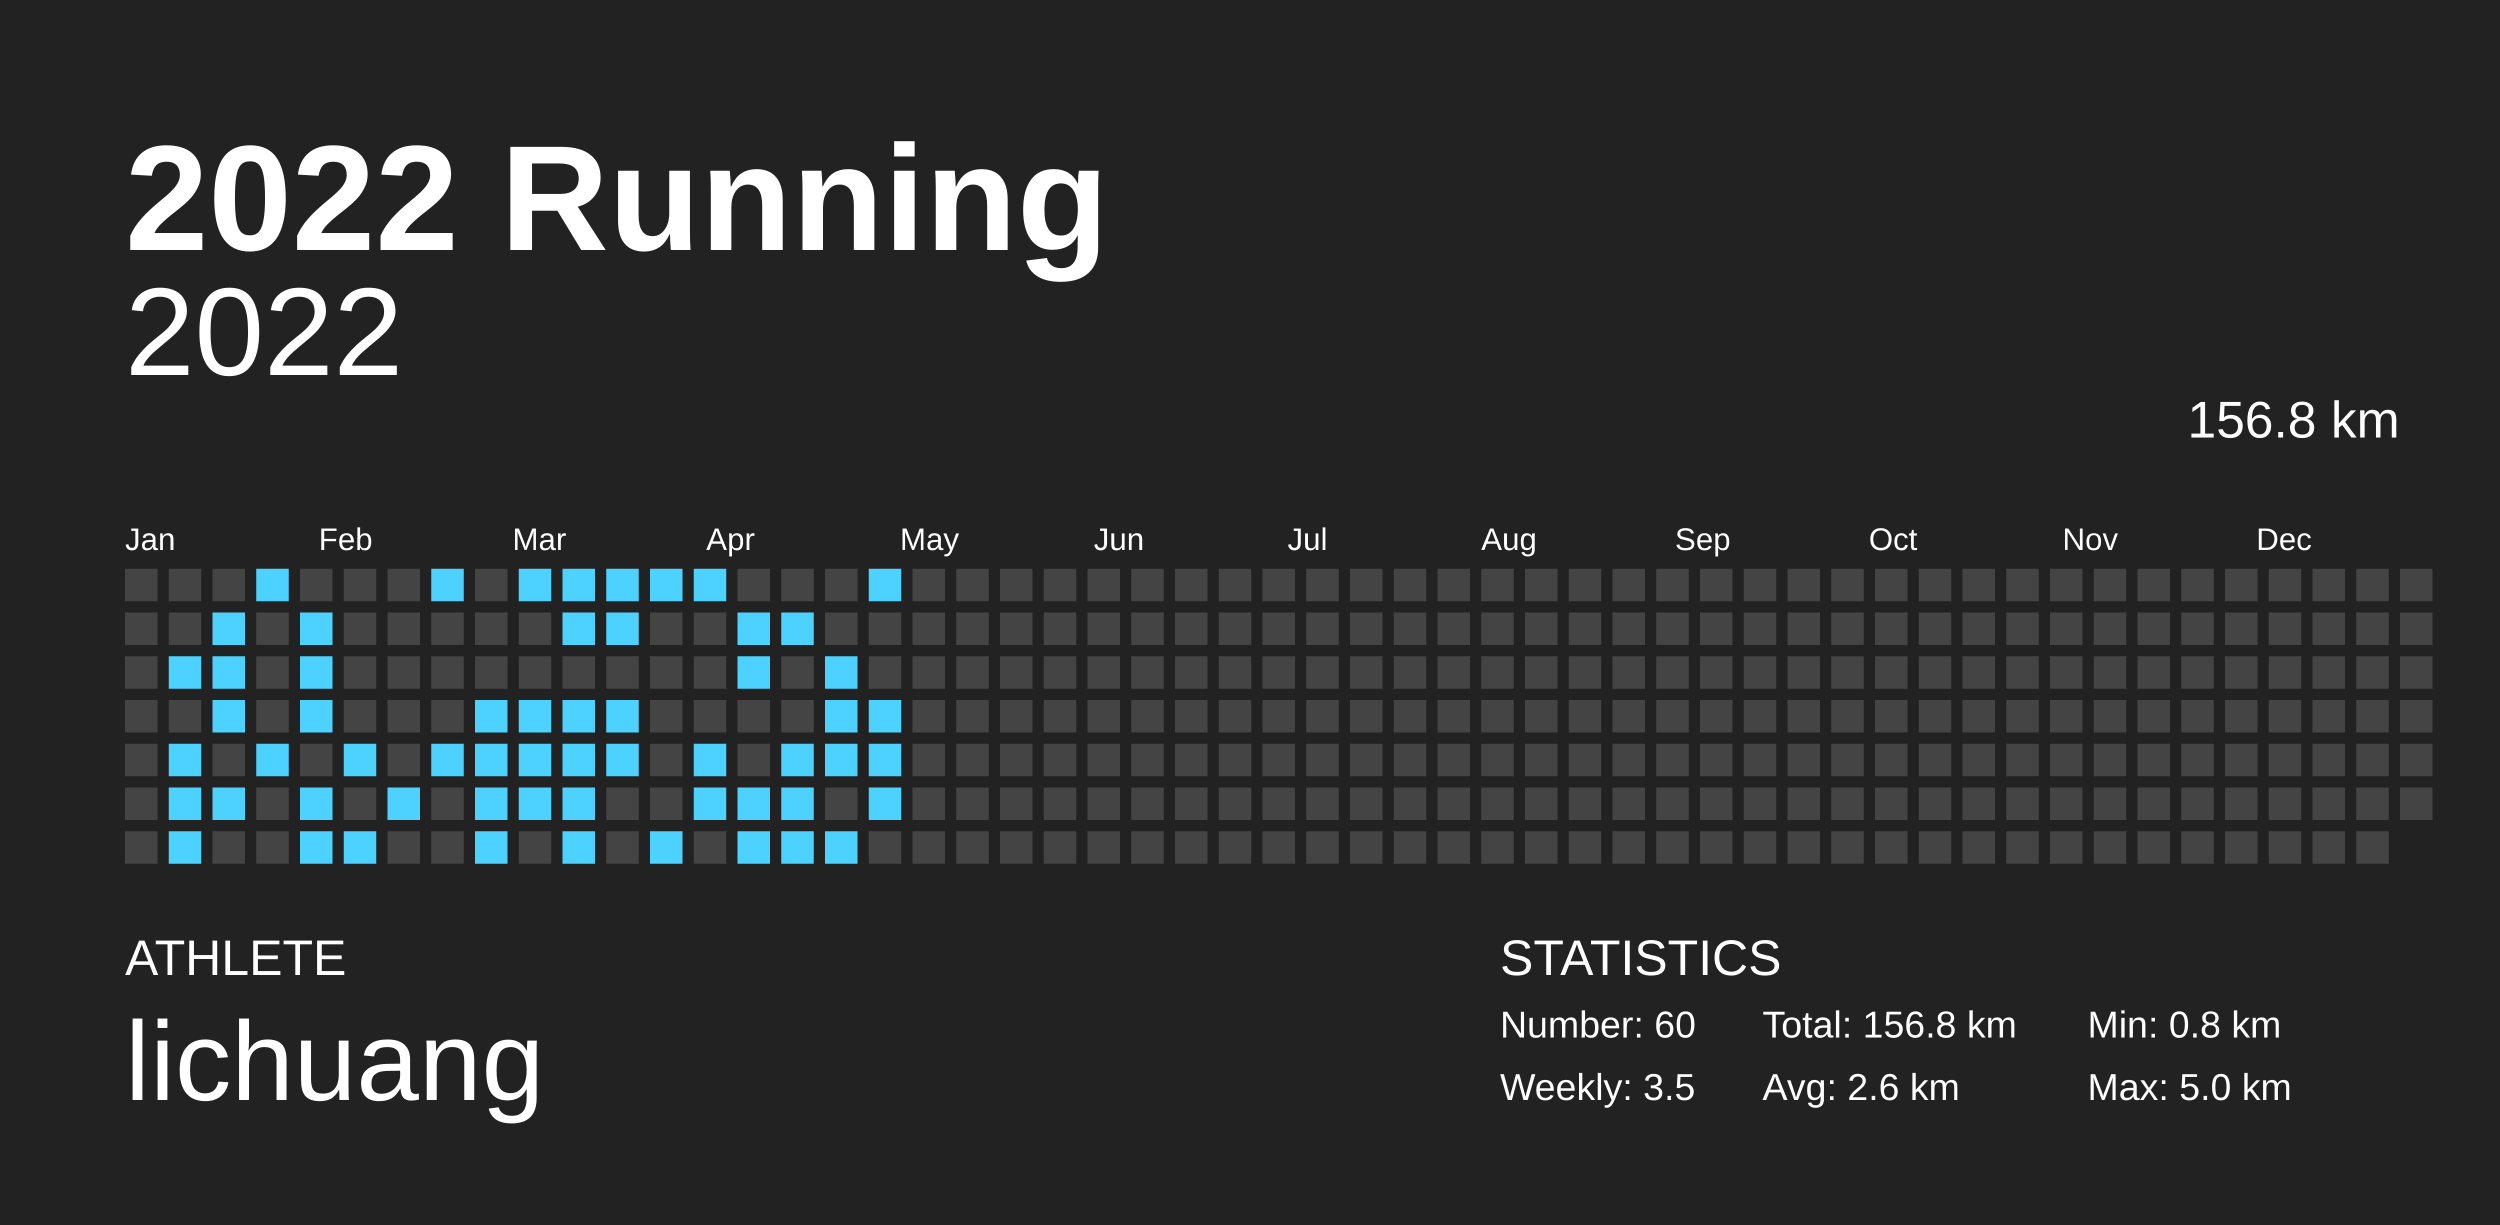
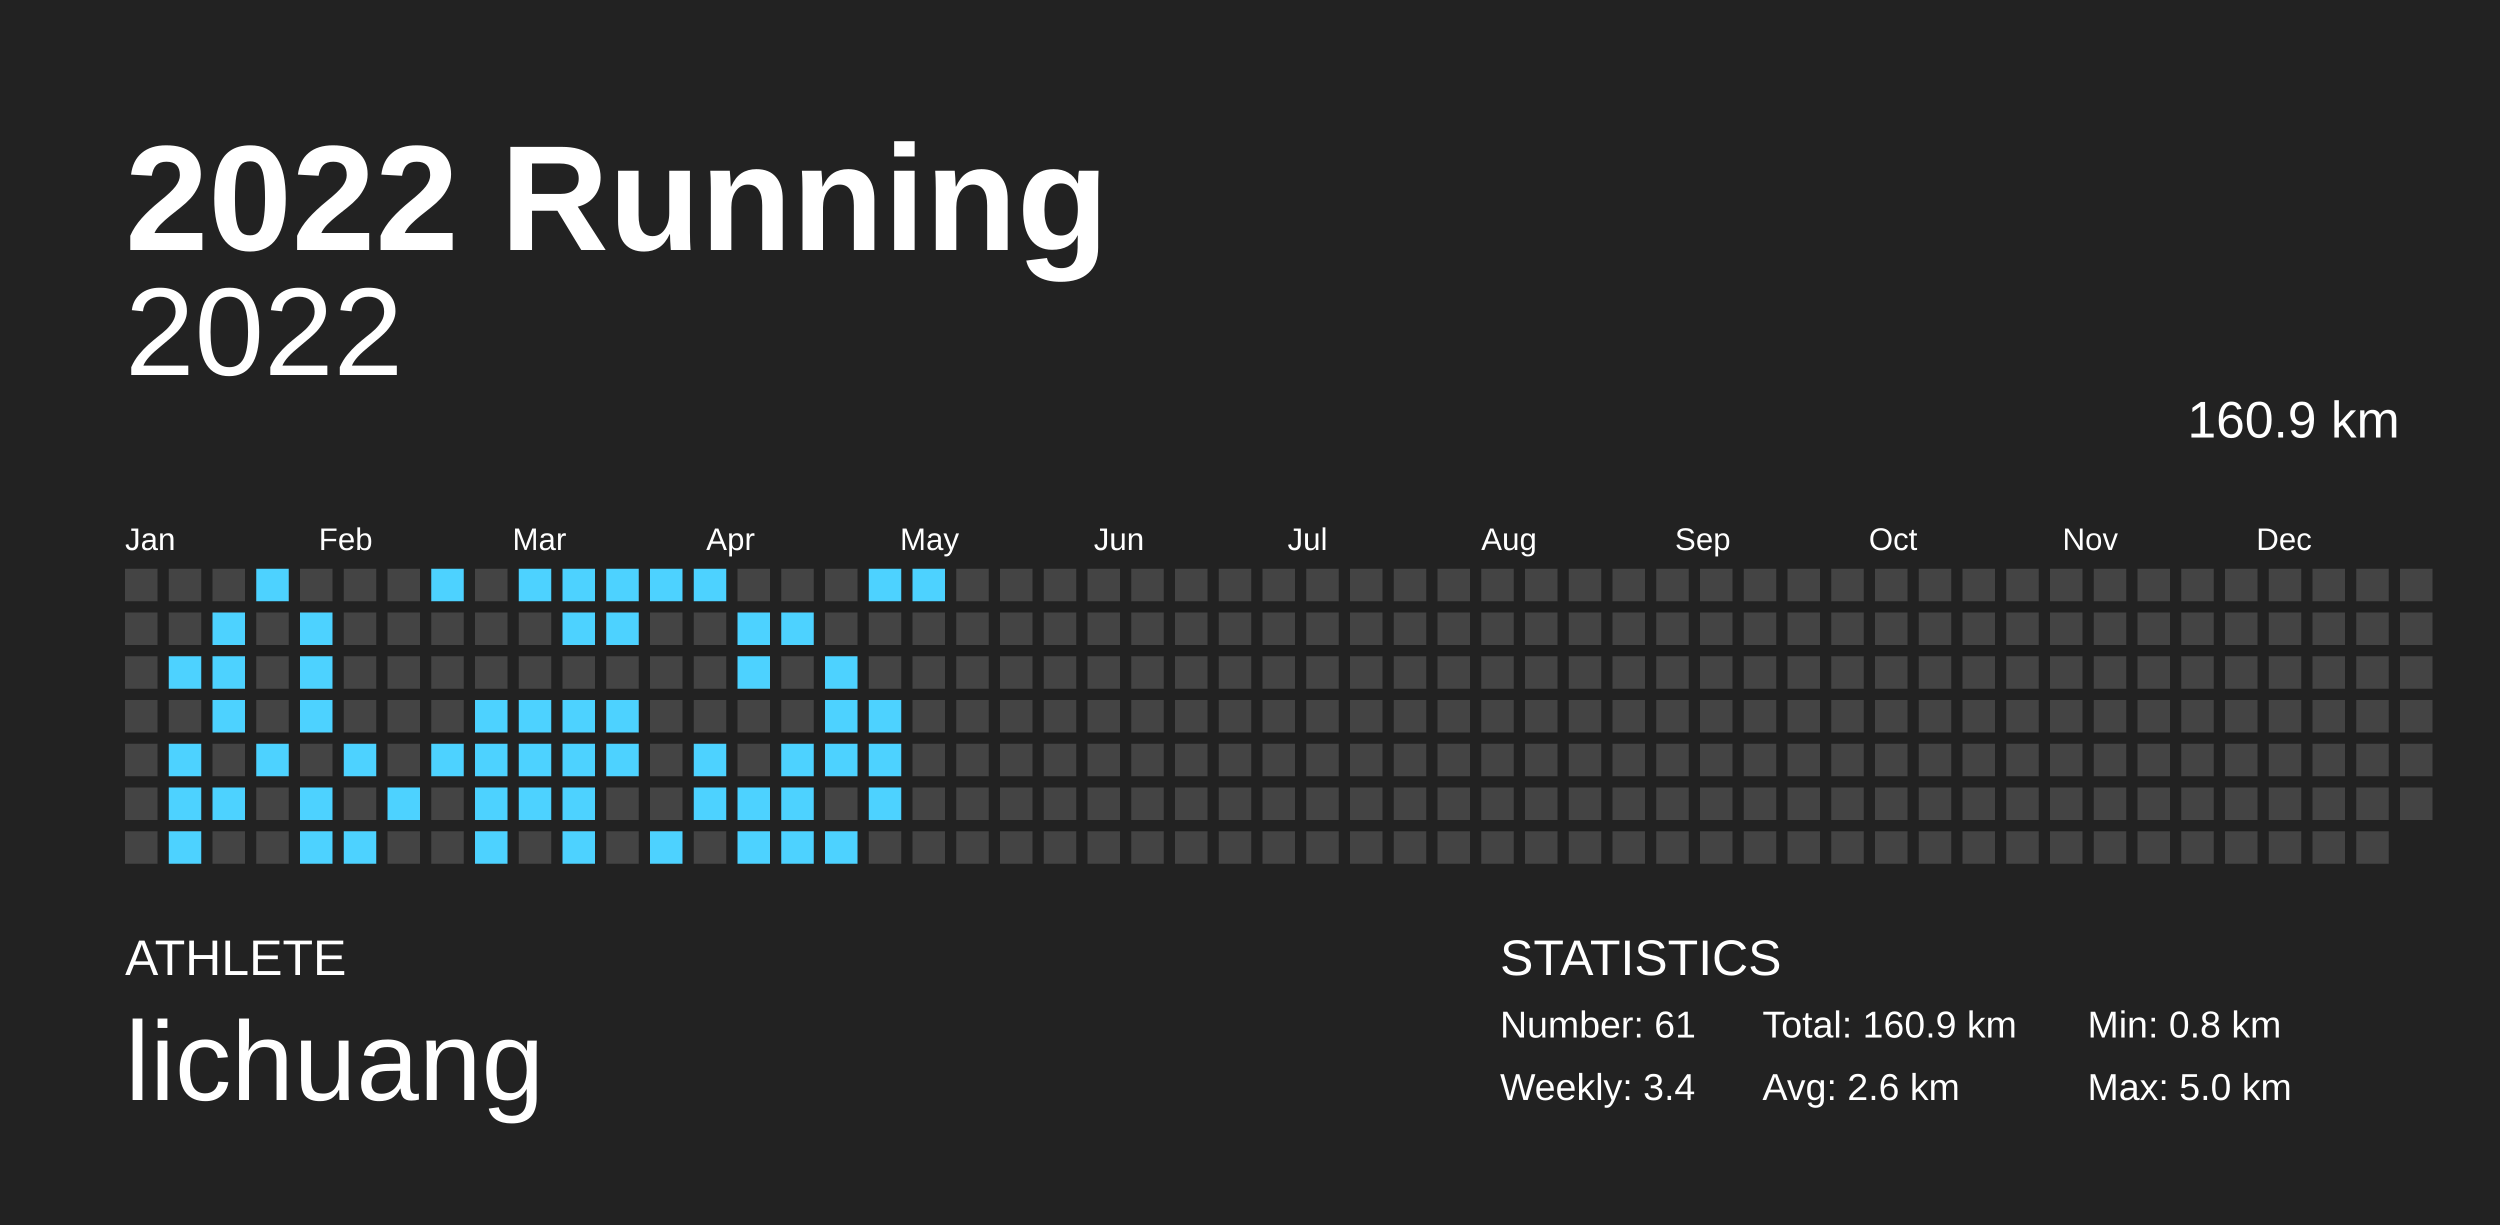
<svg xmlns="http://www.w3.org/2000/svg" baseProfile="full" height="98mm" version="1.1" viewBox="0,0,200,98" width="200mm">
  <defs />
  <rect fill="#222222" height="98" width="200" x="0" y="0" />
  <text fill="#FFFFFF" style="font-size:12px; font-family:Arial; font-weight:bold;" x="10" y="20">2022 Running</text>
  <text fill="#FFFFFF" style="font-size:4px; font-family:Arial" x="10" y="78">ATHLETE</text>
  <text fill="#FFFFFF" style="font-size:9px; font-family:Arial" x="10" y="88">lichuang</text>
  <text fill="#FFFFFF" style="font-size:4px; font-family:Arial" x="120" y="78">STATISTICS</text>
-   <text fill="#FFFFFF" style="font-size:3px; font-family:Arial" x="120" y="83">Number: 60</text>
-   <text fill="#FFFFFF" style="font-size:3px; font-family:Arial" x="120" y="88">Weekly: 3.5</text>
-   <text fill="#FFFFFF" style="font-size:3px; font-family:Arial" x="141" y="83">Total: 156.8 km</text>
+   <text fill="#FFFFFF" style="font-size:3px; font-family:Arial" x="120" y="83">Number: 61</text>
+   <text fill="#FFFFFF" style="font-size:3px; font-family:Arial" x="120" y="88">Weekly: 3.4</text>
+   <text fill="#FFFFFF" style="font-size:3px; font-family:Arial" x="141" y="83">Total: 160.9 km</text>
  <text fill="#FFFFFF" style="font-size:3px; font-family:Arial" x="141" y="88">Avg: 2.6 km</text>
  <text fill="#FFFFFF" style="font-size:3px; font-family:Arial" x="167" y="83">Min: 0.8 km</text>
  <text fill="#FFFFFF" style="font-size:3px; font-family:Arial" x="167" y="88">Max: 5.0 km</text>
  <text alignment-baseline="hanging" fill="#FFFFFF" style="font-size:10.0px; font-family:Arial;" x="10" y="30">2022</text>
-   <text alignment-baseline="hanging" fill="#FFFFFF" style="font-size:4.125px; font-family:Arial;" x="175" y="35">156.8 km</text>
+   <text alignment-baseline="hanging" fill="#FFFFFF" style="font-size:4.125px; font-family:Arial;" x="175" y="35">160.9 km</text>
  <text fill="#FFFFFF" style="font-size:2.5px; font-family:Arial" x="10.0" y="44">Jan</text>
  <text fill="#FFFFFF" style="font-size:2.5px; font-family:Arial" x="25.5" y="44">Feb</text>
  <text fill="#FFFFFF" style="font-size:2.5px; font-family:Arial" x="41.0" y="44">Mar</text>
  <text fill="#FFFFFF" style="font-size:2.5px; font-family:Arial" x="56.5" y="44">Apr</text>
  <text fill="#FFFFFF" style="font-size:2.5px; font-family:Arial" x="72.0" y="44">May</text>
  <text fill="#FFFFFF" style="font-size:2.5px; font-family:Arial" x="87.5" y="44">Jun</text>
  <text fill="#FFFFFF" style="font-size:2.5px; font-family:Arial" x="103.0" y="44">Jul</text>
  <text fill="#FFFFFF" style="font-size:2.5px; font-family:Arial" x="118.5" y="44">Aug</text>
  <text fill="#FFFFFF" style="font-size:2.5px; font-family:Arial" x="134.0" y="44">Sep</text>
  <text fill="#FFFFFF" style="font-size:2.5px; font-family:Arial" x="149.5" y="44">Oct</text>
  <text fill="#FFFFFF" style="font-size:2.5px; font-family:Arial" x="165.0" y="44">Nov</text>
  <text fill="#FFFFFF" style="font-size:2.5px; font-family:Arial" x="180.5" y="44">Dec</text>
  <rect fill="#444444" height="2.6" width="2.6" x="10.0" y="45.5" />
  <rect fill="#444444" height="2.6" width="2.6" x="10.0" y="49.0" />
  <rect fill="#444444" height="2.6" width="2.6" x="10.0" y="52.5" />
  <rect fill="#444444" height="2.6" width="2.6" x="10.0" y="56.0" />
  <rect fill="#444444" height="2.6" width="2.6" x="10.0" y="59.5" />
  <rect fill="#444444" height="2.6" width="2.6" x="10.0" y="63.0" />
  <rect fill="#444444" height="2.6" width="2.6" x="10.0" y="66.5" />
  <rect fill="#444444" height="2.6" width="2.6" x="13.5" y="45.5" />
  <rect fill="#444444" height="2.6" width="2.6" x="13.5" y="49.0" />
  <rect fill="#4dd2ff" height="2.6" width="2.6" x="13.5" y="52.5" />
  <rect fill="#444444" height="2.6" width="2.6" x="13.5" y="56.0" />
  <rect fill="#4dd2ff" height="2.6" width="2.6" x="13.5" y="59.5" />
  <rect fill="#4dd2ff" height="2.6" width="2.6" x="13.5" y="63.0" />
  <rect fill="#4dd2ff" height="2.6" width="2.6" x="13.5" y="66.5" />
  <rect fill="#444444" height="2.6" width="2.6" x="17.0" y="45.5" />
  <rect fill="#4dd2ff" height="2.6" width="2.6" x="17.0" y="49.0" />
  <rect fill="#4dd2ff" height="2.6" width="2.6" x="17.0" y="52.5" />
  <rect fill="#4dd2ff" height="2.6" width="2.6" x="17.0" y="56.0" />
  <rect fill="#444444" height="2.6" width="2.6" x="17.0" y="59.5" />
  <rect fill="#4dd2ff" height="2.6" width="2.6" x="17.0" y="63.0" />
  <rect fill="#444444" height="2.6" width="2.6" x="17.0" y="66.5" />
  <rect fill="#4dd2ff" height="2.6" width="2.6" x="20.5" y="45.5" />
  <rect fill="#444444" height="2.6" width="2.6" x="20.5" y="49.0" />
  <rect fill="#444444" height="2.6" width="2.6" x="20.5" y="52.5" />
  <rect fill="#444444" height="2.6" width="2.6" x="20.5" y="56.0" />
  <rect fill="#4dd2ff" height="2.6" width="2.6" x="20.5" y="59.5" />
  <rect fill="#444444" height="2.6" width="2.6" x="20.5" y="63.0" />
  <rect fill="#444444" height="2.6" width="2.6" x="20.5" y="66.5" />
  <rect fill="#444444" height="2.6" width="2.6" x="24.0" y="45.5" />
  <rect fill="#4dd2ff" height="2.6" width="2.6" x="24.0" y="49.0" />
  <rect fill="#4dd2ff" height="2.6" width="2.6" x="24.0" y="52.5" />
  <rect fill="#4dd2ff" height="2.6" width="2.6" x="24.0" y="56.0" />
  <rect fill="#444444" height="2.6" width="2.6" x="24.0" y="59.5" />
  <rect fill="#4dd2ff" height="2.6" width="2.6" x="24.0" y="63.0" />
  <rect fill="#4dd2ff" height="2.6" width="2.6" x="24.0" y="66.5" />
  <rect fill="#444444" height="2.6" width="2.6" x="27.5" y="45.5" />
  <rect fill="#444444" height="2.6" width="2.6" x="27.5" y="49.0" />
  <rect fill="#444444" height="2.6" width="2.6" x="27.5" y="52.5" />
  <rect fill="#444444" height="2.6" width="2.6" x="27.5" y="56.0" />
  <rect fill="#4dd2ff" height="2.6" width="2.6" x="27.5" y="59.5" />
  <rect fill="#444444" height="2.6" width="2.6" x="27.5" y="63.0" />
  <rect fill="#4dd2ff" height="2.6" width="2.6" x="27.5" y="66.5" />
  <rect fill="#444444" height="2.6" width="2.6" x="31.0" y="45.5" />
  <rect fill="#444444" height="2.6" width="2.6" x="31.0" y="49.0" />
  <rect fill="#444444" height="2.6" width="2.6" x="31.0" y="52.5" />
  <rect fill="#444444" height="2.6" width="2.6" x="31.0" y="56.0" />
  <rect fill="#444444" height="2.6" width="2.6" x="31.0" y="59.5" />
  <rect fill="#4dd2ff" height="2.6" width="2.6" x="31.0" y="63.0" />
  <rect fill="#444444" height="2.6" width="2.6" x="31.0" y="66.5" />
  <rect fill="#4dd2ff" height="2.6" width="2.6" x="34.5" y="45.5" />
  <rect fill="#444444" height="2.6" width="2.6" x="34.5" y="49.0" />
  <rect fill="#444444" height="2.6" width="2.6" x="34.5" y="52.5" />
  <rect fill="#444444" height="2.6" width="2.6" x="34.5" y="56.0" />
  <rect fill="#4dd2ff" height="2.6" width="2.6" x="34.5" y="59.5" />
  <rect fill="#444444" height="2.6" width="2.6" x="34.5" y="63.0" />
  <rect fill="#444444" height="2.6" width="2.6" x="34.5" y="66.5" />
  <rect fill="#444444" height="2.6" width="2.6" x="38.0" y="45.5" />
  <rect fill="#444444" height="2.6" width="2.6" x="38.0" y="49.0" />
  <rect fill="#444444" height="2.6" width="2.6" x="38.0" y="52.5" />
  <rect fill="#4dd2ff" height="2.6" width="2.6" x="38.0" y="56.0" />
  <rect fill="#4dd2ff" height="2.6" width="2.6" x="38.0" y="59.5" />
  <rect fill="#4dd2ff" height="2.6" width="2.6" x="38.0" y="63.0" />
  <rect fill="#4dd2ff" height="2.6" width="2.6" x="38.0" y="66.5" />
  <rect fill="#4dd2ff" height="2.6" width="2.6" x="41.5" y="45.5" />
  <rect fill="#444444" height="2.6" width="2.6" x="41.5" y="49.0" />
  <rect fill="#444444" height="2.6" width="2.6" x="41.5" y="52.5" />
  <rect fill="#4dd2ff" height="2.6" width="2.6" x="41.5" y="56.0" />
  <rect fill="#4dd2ff" height="2.6" width="2.6" x="41.5" y="59.5" />
  <rect fill="#4dd2ff" height="2.6" width="2.6" x="41.5" y="63.0" />
  <rect fill="#444444" height="2.6" width="2.6" x="41.5" y="66.5" />
  <rect fill="#4dd2ff" height="2.6" width="2.6" x="45.0" y="45.5" />
  <rect fill="#4dd2ff" height="2.6" width="2.6" x="45.0" y="49.0" />
  <rect fill="#444444" height="2.6" width="2.6" x="45.0" y="52.5" />
  <rect fill="#4dd2ff" height="2.6" width="2.6" x="45.0" y="56.0" />
  <rect fill="#4dd2ff" height="2.6" width="2.6" x="45.0" y="59.5" />
  <rect fill="#4dd2ff" height="2.6" width="2.6" x="45.0" y="63.0" />
  <rect fill="#4dd2ff" height="2.6" width="2.6" x="45.0" y="66.5" />
  <rect fill="#4dd2ff" height="2.6" width="2.6" x="48.5" y="45.5" />
  <rect fill="#4dd2ff" height="2.6" width="2.6" x="48.5" y="49.0" />
  <rect fill="#444444" height="2.6" width="2.6" x="48.5" y="52.5" />
  <rect fill="#4dd2ff" height="2.6" width="2.6" x="48.5" y="56.0" />
  <rect fill="#4dd2ff" height="2.6" width="2.6" x="48.5" y="59.5" />
  <rect fill="#444444" height="2.6" width="2.6" x="48.5" y="63.0" />
  <rect fill="#444444" height="2.6" width="2.6" x="48.5" y="66.5" />
  <rect fill="#4dd2ff" height="2.6" width="2.6" x="52.0" y="45.5" />
  <rect fill="#444444" height="2.6" width="2.6" x="52.0" y="49.0" />
  <rect fill="#444444" height="2.6" width="2.6" x="52.0" y="52.5" />
  <rect fill="#444444" height="2.6" width="2.6" x="52.0" y="56.0" />
  <rect fill="#444444" height="2.6" width="2.6" x="52.0" y="59.5" />
  <rect fill="#444444" height="2.6" width="2.6" x="52.0" y="63.0" />
  <rect fill="#4dd2ff" height="2.6" width="2.6" x="52.0" y="66.5" />
  <rect fill="#4dd2ff" height="2.6" width="2.6" x="55.5" y="45.5" />
  <rect fill="#444444" height="2.6" width="2.6" x="55.5" y="49.0" />
  <rect fill="#444444" height="2.6" width="2.6" x="55.5" y="52.5" />
  <rect fill="#444444" height="2.6" width="2.6" x="55.5" y="56.0" />
  <rect fill="#4dd2ff" height="2.6" width="2.6" x="55.5" y="59.5" />
  <rect fill="#4dd2ff" height="2.6" width="2.6" x="55.5" y="63.0" />
  <rect fill="#444444" height="2.6" width="2.6" x="55.5" y="66.5" />
  <rect fill="#444444" height="2.6" width="2.6" x="59.0" y="45.5" />
  <rect fill="#4dd2ff" height="2.6" width="2.6" x="59.0" y="49.0" />
  <rect fill="#4dd2ff" height="2.6" width="2.6" x="59.0" y="52.5" />
  <rect fill="#444444" height="2.6" width="2.6" x="59.0" y="56.0" />
  <rect fill="#444444" height="2.6" width="2.6" x="59.0" y="59.5" />
  <rect fill="#4dd2ff" height="2.6" width="2.6" x="59.0" y="63.0" />
  <rect fill="#4dd2ff" height="2.6" width="2.6" x="59.0" y="66.5" />
  <rect fill="#444444" height="2.6" width="2.6" x="62.5" y="45.5" />
  <rect fill="#4dd2ff" height="2.6" width="2.6" x="62.5" y="49.0" />
  <rect fill="#444444" height="2.6" width="2.6" x="62.5" y="52.5" />
  <rect fill="#444444" height="2.6" width="2.6" x="62.5" y="56.0" />
  <rect fill="#4dd2ff" height="2.6" width="2.6" x="62.5" y="59.5" />
  <rect fill="#4dd2ff" height="2.6" width="2.6" x="62.5" y="63.0" />
  <rect fill="#4dd2ff" height="2.6" width="2.6" x="62.5" y="66.5" />
  <rect fill="#444444" height="2.6" width="2.6" x="66.0" y="45.5" />
  <rect fill="#444444" height="2.6" width="2.6" x="66.0" y="49.0" />
  <rect fill="#4dd2ff" height="2.6" width="2.6" x="66.0" y="52.5" />
  <rect fill="#4dd2ff" height="2.6" width="2.6" x="66.0" y="56.0" />
  <rect fill="#4dd2ff" height="2.6" width="2.6" x="66.0" y="59.5" />
  <rect fill="#444444" height="2.6" width="2.6" x="66.0" y="63.0" />
  <rect fill="#4dd2ff" height="2.6" width="2.6" x="66.0" y="66.5" />
  <rect fill="#4dd2ff" height="2.6" width="2.6" x="69.5" y="45.5" />
  <rect fill="#444444" height="2.6" width="2.6" x="69.5" y="49.0" />
  <rect fill="#444444" height="2.6" width="2.6" x="69.5" y="52.5" />
  <rect fill="#4dd2ff" height="2.6" width="2.6" x="69.5" y="56.0" />
  <rect fill="#4dd2ff" height="2.6" width="2.6" x="69.5" y="59.5" />
  <rect fill="#4dd2ff" height="2.6" width="2.6" x="69.5" y="63.0" />
  <rect fill="#444444" height="2.6" width="2.6" x="69.5" y="66.5" />
-   <rect fill="#444444" height="2.6" width="2.6" x="73.0" y="45.5" />
+   <rect fill="#4dd2ff" height="2.6" width="2.6" x="73.0" y="45.5" />
  <rect fill="#444444" height="2.6" width="2.6" x="73.0" y="49.0" />
  <rect fill="#444444" height="2.6" width="2.6" x="73.0" y="52.5" />
  <rect fill="#444444" height="2.6" width="2.6" x="73.0" y="56.0" />
  <rect fill="#444444" height="2.6" width="2.6" x="73.0" y="59.5" />
  <rect fill="#444444" height="2.6" width="2.6" x="73.0" y="63.0" />
  <rect fill="#444444" height="2.6" width="2.6" x="73.0" y="66.5" />
  <rect fill="#444444" height="2.6" width="2.6" x="76.5" y="45.5" />
  <rect fill="#444444" height="2.6" width="2.6" x="76.5" y="49.0" />
  <rect fill="#444444" height="2.6" width="2.6" x="76.5" y="52.5" />
  <rect fill="#444444" height="2.6" width="2.6" x="76.5" y="56.0" />
  <rect fill="#444444" height="2.6" width="2.6" x="76.5" y="59.5" />
  <rect fill="#444444" height="2.6" width="2.6" x="76.5" y="63.0" />
  <rect fill="#444444" height="2.6" width="2.6" x="76.5" y="66.5" />
  <rect fill="#444444" height="2.6" width="2.6" x="80.0" y="45.5" />
  <rect fill="#444444" height="2.6" width="2.6" x="80.0" y="49.0" />
  <rect fill="#444444" height="2.6" width="2.6" x="80.0" y="52.5" />
  <rect fill="#444444" height="2.6" width="2.6" x="80.0" y="56.0" />
  <rect fill="#444444" height="2.6" width="2.6" x="80.0" y="59.5" />
  <rect fill="#444444" height="2.6" width="2.6" x="80.0" y="63.0" />
  <rect fill="#444444" height="2.6" width="2.6" x="80.0" y="66.5" />
  <rect fill="#444444" height="2.6" width="2.6" x="83.5" y="45.5" />
  <rect fill="#444444" height="2.6" width="2.6" x="83.5" y="49.0" />
  <rect fill="#444444" height="2.6" width="2.6" x="83.5" y="52.5" />
  <rect fill="#444444" height="2.6" width="2.6" x="83.5" y="56.0" />
  <rect fill="#444444" height="2.6" width="2.6" x="83.5" y="59.5" />
  <rect fill="#444444" height="2.6" width="2.6" x="83.5" y="63.0" />
  <rect fill="#444444" height="2.6" width="2.6" x="83.5" y="66.5" />
  <rect fill="#444444" height="2.6" width="2.6" x="87.0" y="45.5" />
  <rect fill="#444444" height="2.6" width="2.6" x="87.0" y="49.0" />
  <rect fill="#444444" height="2.6" width="2.6" x="87.0" y="52.5" />
  <rect fill="#444444" height="2.6" width="2.6" x="87.0" y="56.0" />
  <rect fill="#444444" height="2.6" width="2.6" x="87.0" y="59.5" />
  <rect fill="#444444" height="2.6" width="2.6" x="87.0" y="63.0" />
  <rect fill="#444444" height="2.6" width="2.6" x="87.0" y="66.5" />
  <rect fill="#444444" height="2.6" width="2.6" x="90.5" y="45.5" />
  <rect fill="#444444" height="2.6" width="2.6" x="90.5" y="49.0" />
  <rect fill="#444444" height="2.6" width="2.6" x="90.5" y="52.5" />
  <rect fill="#444444" height="2.6" width="2.6" x="90.5" y="56.0" />
  <rect fill="#444444" height="2.6" width="2.6" x="90.5" y="59.5" />
  <rect fill="#444444" height="2.6" width="2.6" x="90.5" y="63.0" />
  <rect fill="#444444" height="2.6" width="2.6" x="90.5" y="66.5" />
  <rect fill="#444444" height="2.6" width="2.6" x="94.0" y="45.5" />
  <rect fill="#444444" height="2.6" width="2.6" x="94.0" y="49.0" />
  <rect fill="#444444" height="2.6" width="2.6" x="94.0" y="52.5" />
  <rect fill="#444444" height="2.6" width="2.6" x="94.0" y="56.0" />
  <rect fill="#444444" height="2.6" width="2.6" x="94.0" y="59.5" />
  <rect fill="#444444" height="2.6" width="2.6" x="94.0" y="63.0" />
  <rect fill="#444444" height="2.6" width="2.6" x="94.0" y="66.5" />
  <rect fill="#444444" height="2.6" width="2.6" x="97.5" y="45.5" />
  <rect fill="#444444" height="2.6" width="2.6" x="97.5" y="49.0" />
  <rect fill="#444444" height="2.6" width="2.6" x="97.5" y="52.5" />
  <rect fill="#444444" height="2.6" width="2.6" x="97.5" y="56.0" />
  <rect fill="#444444" height="2.6" width="2.6" x="97.5" y="59.5" />
  <rect fill="#444444" height="2.6" width="2.6" x="97.5" y="63.0" />
  <rect fill="#444444" height="2.6" width="2.6" x="97.5" y="66.5" />
  <rect fill="#444444" height="2.6" width="2.6" x="101.0" y="45.5" />
  <rect fill="#444444" height="2.6" width="2.6" x="101.0" y="49.0" />
  <rect fill="#444444" height="2.6" width="2.6" x="101.0" y="52.5" />
  <rect fill="#444444" height="2.6" width="2.6" x="101.0" y="56.0" />
  <rect fill="#444444" height="2.6" width="2.6" x="101.0" y="59.5" />
  <rect fill="#444444" height="2.6" width="2.6" x="101.0" y="63.0" />
  <rect fill="#444444" height="2.6" width="2.6" x="101.0" y="66.5" />
  <rect fill="#444444" height="2.6" width="2.6" x="104.5" y="45.5" />
  <rect fill="#444444" height="2.6" width="2.6" x="104.5" y="49.0" />
  <rect fill="#444444" height="2.6" width="2.6" x="104.5" y="52.5" />
  <rect fill="#444444" height="2.6" width="2.6" x="104.5" y="56.0" />
  <rect fill="#444444" height="2.6" width="2.6" x="104.5" y="59.5" />
  <rect fill="#444444" height="2.6" width="2.6" x="104.5" y="63.0" />
  <rect fill="#444444" height="2.6" width="2.6" x="104.5" y="66.5" />
  <rect fill="#444444" height="2.6" width="2.6" x="108.0" y="45.5" />
  <rect fill="#444444" height="2.6" width="2.6" x="108.0" y="49.0" />
  <rect fill="#444444" height="2.6" width="2.6" x="108.0" y="52.5" />
  <rect fill="#444444" height="2.6" width="2.6" x="108.0" y="56.0" />
  <rect fill="#444444" height="2.6" width="2.6" x="108.0" y="59.5" />
  <rect fill="#444444" height="2.6" width="2.6" x="108.0" y="63.0" />
  <rect fill="#444444" height="2.6" width="2.6" x="108.0" y="66.5" />
  <rect fill="#444444" height="2.6" width="2.6" x="111.5" y="45.5" />
  <rect fill="#444444" height="2.6" width="2.6" x="111.5" y="49.0" />
  <rect fill="#444444" height="2.6" width="2.6" x="111.5" y="52.5" />
  <rect fill="#444444" height="2.6" width="2.6" x="111.5" y="56.0" />
  <rect fill="#444444" height="2.6" width="2.6" x="111.5" y="59.5" />
  <rect fill="#444444" height="2.6" width="2.6" x="111.5" y="63.0" />
  <rect fill="#444444" height="2.6" width="2.6" x="111.5" y="66.5" />
  <rect fill="#444444" height="2.6" width="2.6" x="115.0" y="45.5" />
  <rect fill="#444444" height="2.6" width="2.6" x="115.0" y="49.0" />
  <rect fill="#444444" height="2.6" width="2.6" x="115.0" y="52.5" />
  <rect fill="#444444" height="2.6" width="2.6" x="115.0" y="56.0" />
  <rect fill="#444444" height="2.6" width="2.6" x="115.0" y="59.5" />
  <rect fill="#444444" height="2.6" width="2.6" x="115.0" y="63.0" />
  <rect fill="#444444" height="2.6" width="2.6" x="115.0" y="66.5" />
  <rect fill="#444444" height="2.6" width="2.6" x="118.5" y="45.5" />
  <rect fill="#444444" height="2.6" width="2.6" x="118.5" y="49.0" />
  <rect fill="#444444" height="2.6" width="2.6" x="118.5" y="52.5" />
  <rect fill="#444444" height="2.6" width="2.6" x="118.5" y="56.0" />
  <rect fill="#444444" height="2.6" width="2.6" x="118.5" y="59.5" />
  <rect fill="#444444" height="2.6" width="2.6" x="118.5" y="63.0" />
  <rect fill="#444444" height="2.6" width="2.6" x="118.5" y="66.5" />
  <rect fill="#444444" height="2.6" width="2.6" x="122.0" y="45.5" />
  <rect fill="#444444" height="2.6" width="2.6" x="122.0" y="49.0" />
  <rect fill="#444444" height="2.6" width="2.6" x="122.0" y="52.5" />
  <rect fill="#444444" height="2.6" width="2.6" x="122.0" y="56.0" />
  <rect fill="#444444" height="2.6" width="2.6" x="122.0" y="59.5" />
  <rect fill="#444444" height="2.6" width="2.6" x="122.0" y="63.0" />
  <rect fill="#444444" height="2.6" width="2.6" x="122.0" y="66.5" />
  <rect fill="#444444" height="2.6" width="2.6" x="125.5" y="45.5" />
  <rect fill="#444444" height="2.6" width="2.6" x="125.5" y="49.0" />
  <rect fill="#444444" height="2.6" width="2.6" x="125.5" y="52.5" />
  <rect fill="#444444" height="2.6" width="2.6" x="125.5" y="56.0" />
  <rect fill="#444444" height="2.6" width="2.6" x="125.5" y="59.5" />
  <rect fill="#444444" height="2.6" width="2.6" x="125.5" y="63.0" />
  <rect fill="#444444" height="2.6" width="2.6" x="125.5" y="66.5" />
  <rect fill="#444444" height="2.6" width="2.6" x="129.0" y="45.5" />
  <rect fill="#444444" height="2.6" width="2.6" x="129.0" y="49.0" />
  <rect fill="#444444" height="2.6" width="2.6" x="129.0" y="52.5" />
  <rect fill="#444444" height="2.6" width="2.6" x="129.0" y="56.0" />
  <rect fill="#444444" height="2.6" width="2.6" x="129.0" y="59.5" />
  <rect fill="#444444" height="2.6" width="2.6" x="129.0" y="63.0" />
  <rect fill="#444444" height="2.6" width="2.6" x="129.0" y="66.5" />
  <rect fill="#444444" height="2.6" width="2.6" x="132.5" y="45.5" />
  <rect fill="#444444" height="2.6" width="2.6" x="132.5" y="49.0" />
  <rect fill="#444444" height="2.6" width="2.6" x="132.5" y="52.5" />
  <rect fill="#444444" height="2.6" width="2.6" x="132.5" y="56.0" />
  <rect fill="#444444" height="2.6" width="2.6" x="132.5" y="59.5" />
  <rect fill="#444444" height="2.6" width="2.6" x="132.5" y="63.0" />
  <rect fill="#444444" height="2.6" width="2.6" x="132.5" y="66.5" />
  <rect fill="#444444" height="2.6" width="2.6" x="136.0" y="45.5" />
  <rect fill="#444444" height="2.6" width="2.6" x="136.0" y="49.0" />
  <rect fill="#444444" height="2.6" width="2.6" x="136.0" y="52.5" />
  <rect fill="#444444" height="2.6" width="2.6" x="136.0" y="56.0" />
  <rect fill="#444444" height="2.6" width="2.6" x="136.0" y="59.5" />
  <rect fill="#444444" height="2.6" width="2.6" x="136.0" y="63.0" />
  <rect fill="#444444" height="2.6" width="2.6" x="136.0" y="66.5" />
  <rect fill="#444444" height="2.6" width="2.6" x="139.5" y="45.5" />
  <rect fill="#444444" height="2.6" width="2.6" x="139.5" y="49.0" />
  <rect fill="#444444" height="2.6" width="2.6" x="139.5" y="52.5" />
  <rect fill="#444444" height="2.6" width="2.6" x="139.5" y="56.0" />
  <rect fill="#444444" height="2.6" width="2.6" x="139.5" y="59.5" />
  <rect fill="#444444" height="2.6" width="2.6" x="139.5" y="63.0" />
  <rect fill="#444444" height="2.6" width="2.6" x="139.5" y="66.5" />
  <rect fill="#444444" height="2.6" width="2.6" x="143.0" y="45.5" />
  <rect fill="#444444" height="2.6" width="2.6" x="143.0" y="49.0" />
  <rect fill="#444444" height="2.6" width="2.6" x="143.0" y="52.5" />
  <rect fill="#444444" height="2.6" width="2.6" x="143.0" y="56.0" />
  <rect fill="#444444" height="2.6" width="2.6" x="143.0" y="59.5" />
  <rect fill="#444444" height="2.6" width="2.6" x="143.0" y="63.0" />
  <rect fill="#444444" height="2.6" width="2.6" x="143.0" y="66.5" />
  <rect fill="#444444" height="2.6" width="2.6" x="146.5" y="45.5" />
  <rect fill="#444444" height="2.6" width="2.6" x="146.5" y="49.0" />
  <rect fill="#444444" height="2.6" width="2.6" x="146.5" y="52.5" />
  <rect fill="#444444" height="2.6" width="2.6" x="146.5" y="56.0" />
  <rect fill="#444444" height="2.6" width="2.6" x="146.5" y="59.5" />
  <rect fill="#444444" height="2.6" width="2.6" x="146.5" y="63.0" />
  <rect fill="#444444" height="2.6" width="2.6" x="146.5" y="66.5" />
  <rect fill="#444444" height="2.6" width="2.6" x="150.0" y="45.5" />
  <rect fill="#444444" height="2.6" width="2.6" x="150.0" y="49.0" />
  <rect fill="#444444" height="2.6" width="2.6" x="150.0" y="52.5" />
  <rect fill="#444444" height="2.6" width="2.6" x="150.0" y="56.0" />
  <rect fill="#444444" height="2.6" width="2.6" x="150.0" y="59.5" />
  <rect fill="#444444" height="2.6" width="2.6" x="150.0" y="63.0" />
  <rect fill="#444444" height="2.6" width="2.6" x="150.0" y="66.5" />
  <rect fill="#444444" height="2.6" width="2.6" x="153.5" y="45.5" />
  <rect fill="#444444" height="2.6" width="2.6" x="153.5" y="49.0" />
  <rect fill="#444444" height="2.6" width="2.6" x="153.5" y="52.5" />
  <rect fill="#444444" height="2.6" width="2.6" x="153.5" y="56.0" />
  <rect fill="#444444" height="2.6" width="2.6" x="153.5" y="59.5" />
  <rect fill="#444444" height="2.6" width="2.6" x="153.5" y="63.0" />
  <rect fill="#444444" height="2.6" width="2.6" x="153.5" y="66.5" />
  <rect fill="#444444" height="2.6" width="2.6" x="157.0" y="45.5" />
  <rect fill="#444444" height="2.6" width="2.6" x="157.0" y="49.0" />
  <rect fill="#444444" height="2.6" width="2.6" x="157.0" y="52.5" />
  <rect fill="#444444" height="2.6" width="2.6" x="157.0" y="56.0" />
  <rect fill="#444444" height="2.6" width="2.6" x="157.0" y="59.5" />
  <rect fill="#444444" height="2.6" width="2.6" x="157.0" y="63.0" />
  <rect fill="#444444" height="2.6" width="2.6" x="157.0" y="66.5" />
  <rect fill="#444444" height="2.6" width="2.6" x="160.5" y="45.5" />
  <rect fill="#444444" height="2.6" width="2.6" x="160.5" y="49.0" />
  <rect fill="#444444" height="2.6" width="2.6" x="160.5" y="52.5" />
  <rect fill="#444444" height="2.6" width="2.6" x="160.5" y="56.0" />
  <rect fill="#444444" height="2.6" width="2.6" x="160.5" y="59.5" />
  <rect fill="#444444" height="2.6" width="2.6" x="160.5" y="63.0" />
  <rect fill="#444444" height="2.6" width="2.6" x="160.5" y="66.5" />
  <rect fill="#444444" height="2.6" width="2.6" x="164.0" y="45.5" />
  <rect fill="#444444" height="2.6" width="2.6" x="164.0" y="49.0" />
  <rect fill="#444444" height="2.6" width="2.6" x="164.0" y="52.5" />
  <rect fill="#444444" height="2.6" width="2.6" x="164.0" y="56.0" />
  <rect fill="#444444" height="2.6" width="2.6" x="164.0" y="59.5" />
  <rect fill="#444444" height="2.6" width="2.6" x="164.0" y="63.0" />
  <rect fill="#444444" height="2.6" width="2.6" x="164.0" y="66.5" />
  <rect fill="#444444" height="2.6" width="2.6" x="167.5" y="45.5" />
  <rect fill="#444444" height="2.6" width="2.6" x="167.5" y="49.0" />
  <rect fill="#444444" height="2.6" width="2.6" x="167.5" y="52.5" />
  <rect fill="#444444" height="2.6" width="2.6" x="167.5" y="56.0" />
  <rect fill="#444444" height="2.6" width="2.6" x="167.5" y="59.5" />
  <rect fill="#444444" height="2.6" width="2.6" x="167.5" y="63.0" />
  <rect fill="#444444" height="2.6" width="2.6" x="167.5" y="66.5" />
  <rect fill="#444444" height="2.6" width="2.6" x="171.0" y="45.5" />
  <rect fill="#444444" height="2.6" width="2.6" x="171.0" y="49.0" />
  <rect fill="#444444" height="2.6" width="2.6" x="171.0" y="52.5" />
  <rect fill="#444444" height="2.6" width="2.6" x="171.0" y="56.0" />
  <rect fill="#444444" height="2.6" width="2.6" x="171.0" y="59.5" />
  <rect fill="#444444" height="2.6" width="2.6" x="171.0" y="63.0" />
  <rect fill="#444444" height="2.6" width="2.6" x="171.0" y="66.5" />
  <rect fill="#444444" height="2.6" width="2.6" x="174.5" y="45.5" />
  <rect fill="#444444" height="2.6" width="2.6" x="174.5" y="49.0" />
  <rect fill="#444444" height="2.6" width="2.6" x="174.5" y="52.5" />
  <rect fill="#444444" height="2.6" width="2.6" x="174.5" y="56.0" />
  <rect fill="#444444" height="2.6" width="2.6" x="174.5" y="59.5" />
  <rect fill="#444444" height="2.6" width="2.6" x="174.5" y="63.0" />
  <rect fill="#444444" height="2.6" width="2.6" x="174.5" y="66.5" />
  <rect fill="#444444" height="2.6" width="2.6" x="178.0" y="45.5" />
  <rect fill="#444444" height="2.6" width="2.6" x="178.0" y="49.0" />
  <rect fill="#444444" height="2.6" width="2.6" x="178.0" y="52.5" />
  <rect fill="#444444" height="2.6" width="2.6" x="178.0" y="56.0" />
  <rect fill="#444444" height="2.6" width="2.6" x="178.0" y="59.5" />
  <rect fill="#444444" height="2.6" width="2.6" x="178.0" y="63.0" />
  <rect fill="#444444" height="2.6" width="2.6" x="178.0" y="66.5" />
  <rect fill="#444444" height="2.6" width="2.6" x="181.5" y="45.5" />
  <rect fill="#444444" height="2.6" width="2.6" x="181.5" y="49.0" />
  <rect fill="#444444" height="2.6" width="2.6" x="181.5" y="52.5" />
  <rect fill="#444444" height="2.6" width="2.6" x="181.5" y="56.0" />
  <rect fill="#444444" height="2.6" width="2.6" x="181.5" y="59.5" />
  <rect fill="#444444" height="2.6" width="2.6" x="181.5" y="63.0" />
  <rect fill="#444444" height="2.6" width="2.6" x="181.5" y="66.5" />
  <rect fill="#444444" height="2.6" width="2.6" x="185.0" y="45.5" />
  <rect fill="#444444" height="2.6" width="2.6" x="185.0" y="49.0" />
  <rect fill="#444444" height="2.6" width="2.6" x="185.0" y="52.5" />
  <rect fill="#444444" height="2.6" width="2.6" x="185.0" y="56.0" />
  <rect fill="#444444" height="2.6" width="2.6" x="185.0" y="59.5" />
  <rect fill="#444444" height="2.6" width="2.6" x="185.0" y="63.0" />
  <rect fill="#444444" height="2.6" width="2.6" x="185.0" y="66.5" />
  <rect fill="#444444" height="2.6" width="2.6" x="188.5" y="45.5" />
  <rect fill="#444444" height="2.6" width="2.6" x="188.5" y="49.0" />
  <rect fill="#444444" height="2.6" width="2.6" x="188.5" y="52.5" />
  <rect fill="#444444" height="2.6" width="2.6" x="188.5" y="56.0" />
  <rect fill="#444444" height="2.6" width="2.6" x="188.5" y="59.5" />
  <rect fill="#444444" height="2.6" width="2.6" x="188.5" y="63.0" />
  <rect fill="#444444" height="2.6" width="2.6" x="188.5" y="66.5" />
  <rect fill="#444444" height="2.6" width="2.6" x="192.0" y="45.5" />
  <rect fill="#444444" height="2.6" width="2.6" x="192.0" y="49.0" />
  <rect fill="#444444" height="2.6" width="2.6" x="192.0" y="52.5" />
  <rect fill="#444444" height="2.6" width="2.6" x="192.0" y="56.0" />
  <rect fill="#444444" height="2.6" width="2.6" x="192.0" y="59.5" />
  <rect fill="#444444" height="2.6" width="2.6" x="192.0" y="63.0" />
</svg>
